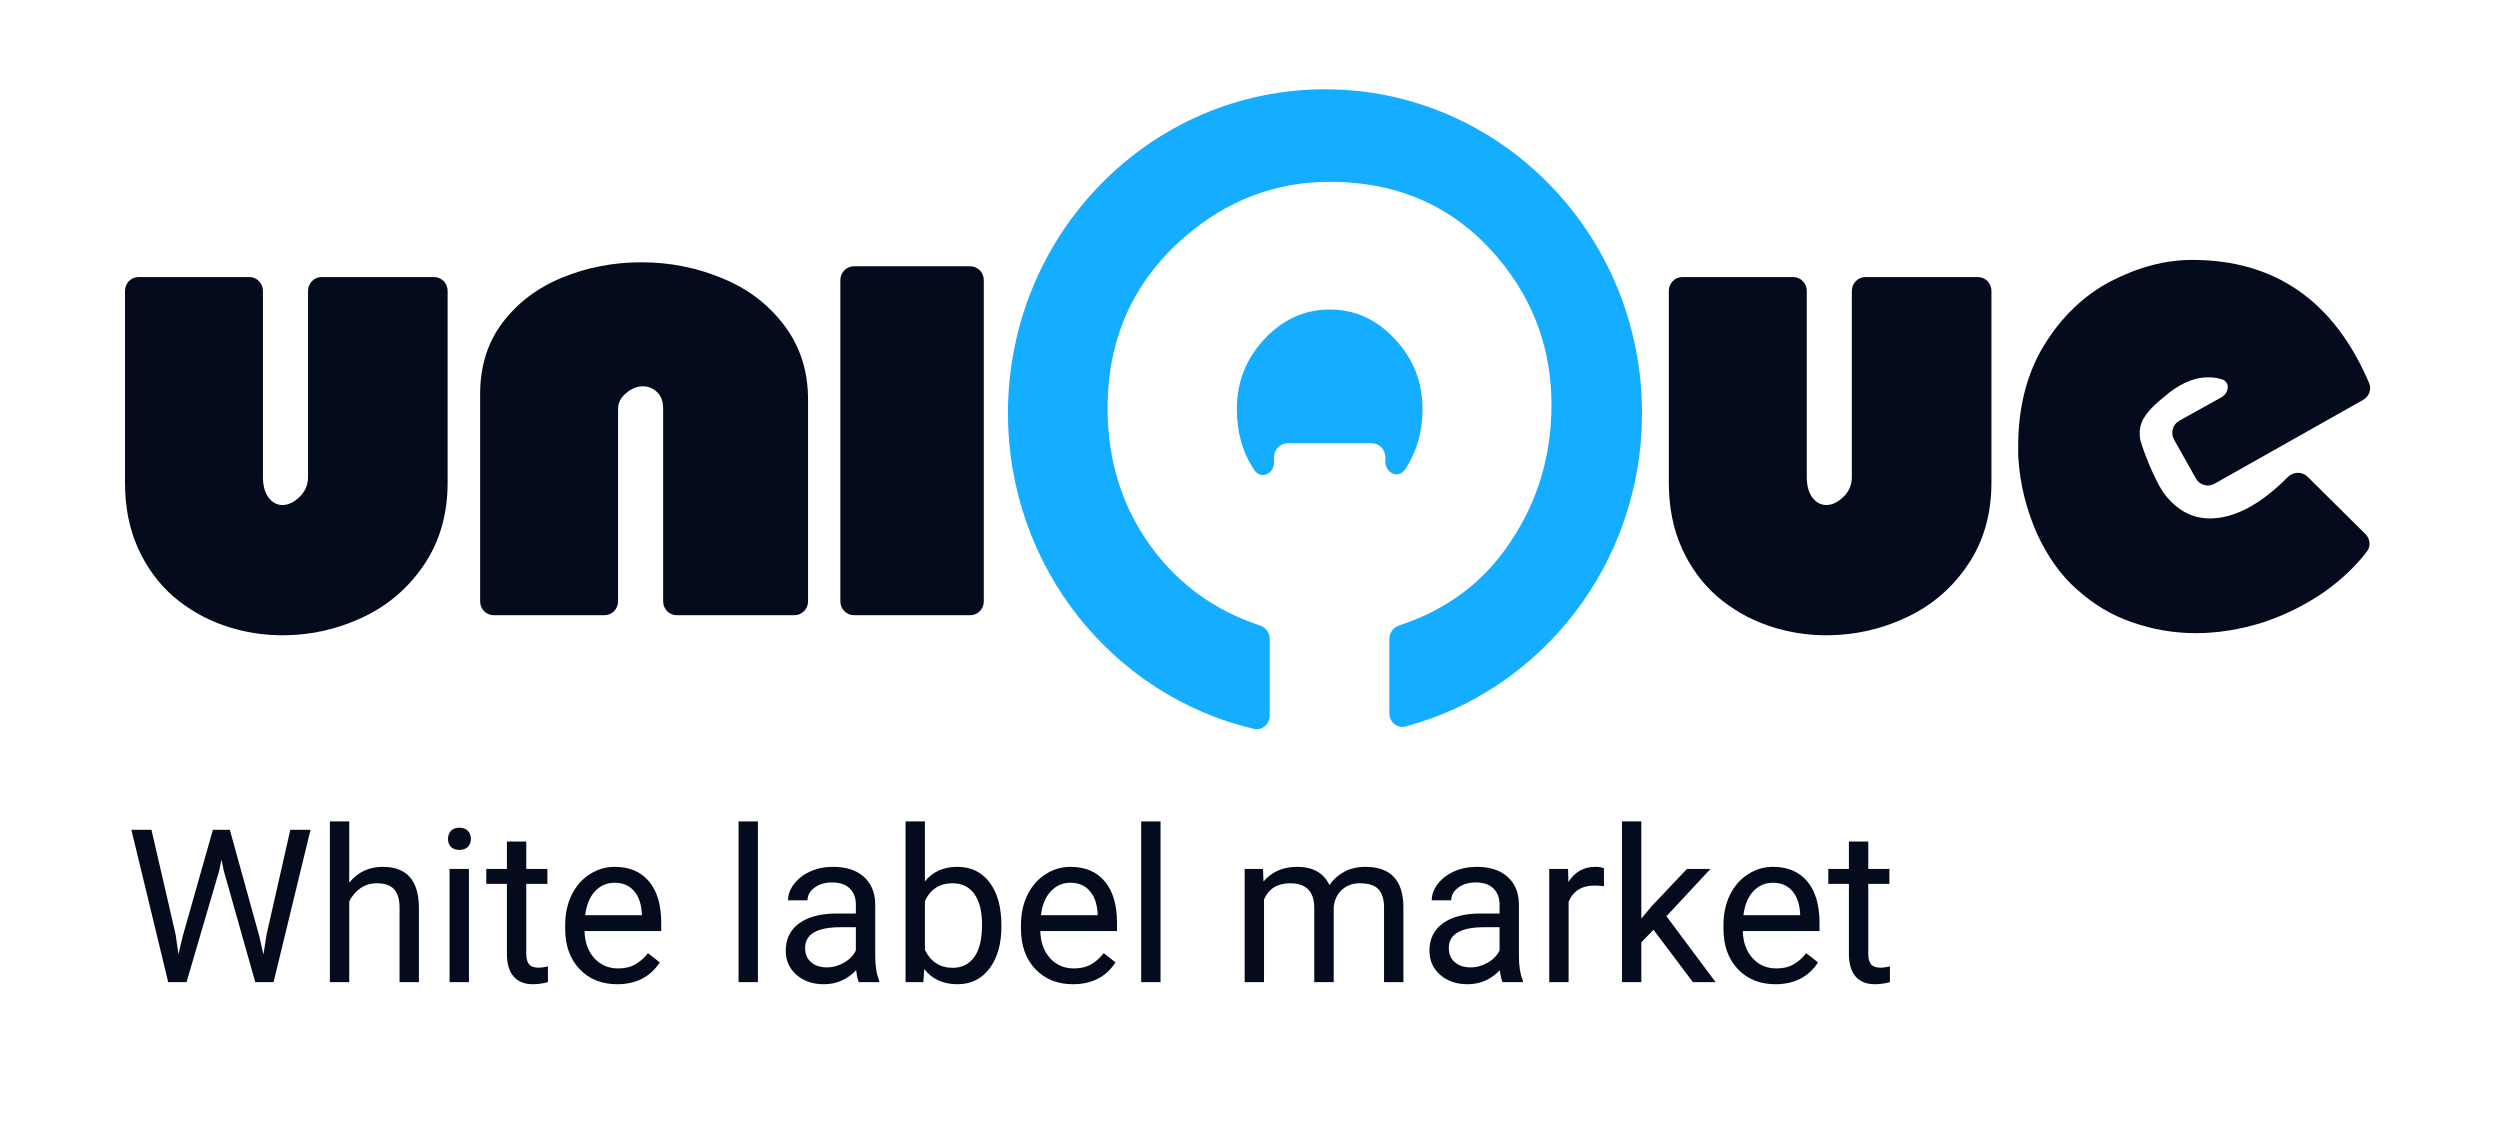
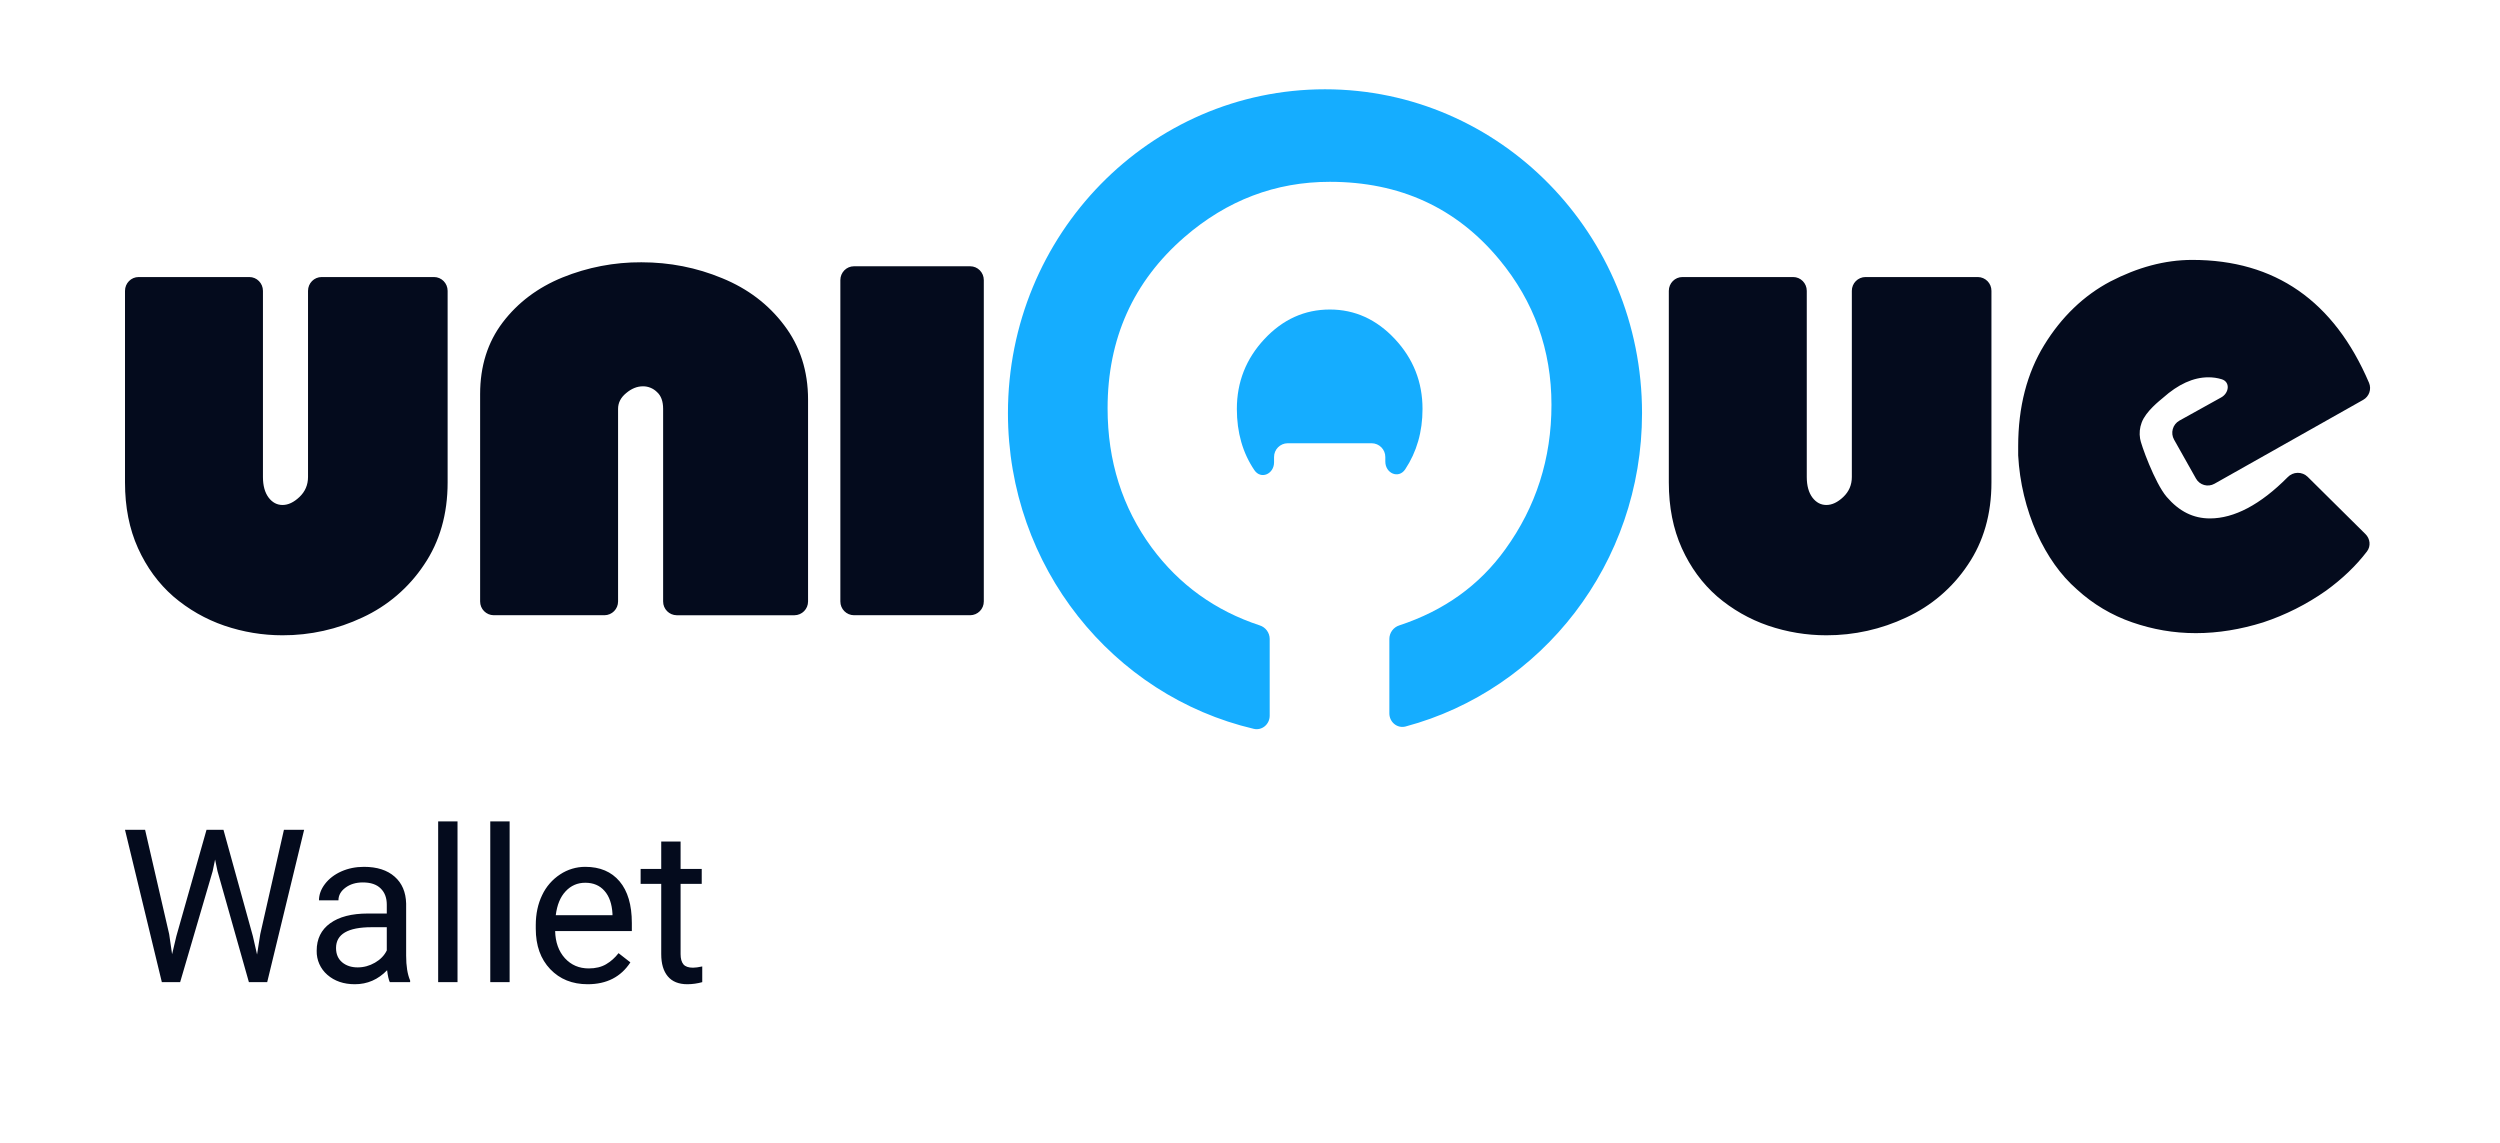
- <svg xmlns="http://www.w3.org/2000/svg" width="140" height="64" viewBox="0 0 140 64" fill="none">
-   <path d="M9.83 52.31L9.994 53.435L10.234 52.422L11.922 46.469H12.871L14.518 52.422L14.752 53.453L14.934 52.305L16.258 46.469H17.389L15.32 55H14.295L12.537 48.783L12.402 48.133L12.268 48.783L10.445 55H9.42L7.357 46.469H8.482L9.83 52.31Z" fill="#040B1D" />
-   <path d="M19.557 49.428C20.037 48.838 20.662 48.543 21.432 48.543C22.771 48.543 23.447 49.299 23.459 50.81V55H22.375V50.805C22.371 50.348 22.266 50.01 22.059 49.791C21.855 49.572 21.537 49.463 21.104 49.463C20.752 49.463 20.443 49.557 20.178 49.744C19.912 49.932 19.705 50.178 19.557 50.482V55H18.473V46H19.557V49.428Z" fill="#040B1D" />
-   <path d="M26.26 55H25.176V48.66H26.26V55ZM25.088 46.978C25.088 46.803 25.141 46.654 25.246 46.533C25.355 46.412 25.516 46.352 25.727 46.352C25.938 46.352 26.098 46.412 26.207 46.533C26.316 46.654 26.371 46.803 26.371 46.978C26.371 47.154 26.316 47.301 26.207 47.418C26.098 47.535 25.938 47.594 25.727 47.594C25.516 47.594 25.355 47.535 25.246 47.418C25.141 47.301 25.088 47.154 25.088 46.978Z" fill="#040B1D" />
-   <path d="M29.471 47.125V48.66H30.654V49.498H29.471V53.43C29.471 53.684 29.523 53.875 29.629 54.004C29.734 54.129 29.914 54.191 30.168 54.191C30.293 54.191 30.465 54.168 30.684 54.121V55C30.398 55.078 30.121 55.117 29.852 55.117C29.367 55.117 29.002 54.971 28.756 54.678C28.51 54.385 28.387 53.969 28.387 53.43V49.498H27.232V48.66H28.387V47.125H29.471Z" fill="#040B1D" />
-   <path d="M34.557 55.117C33.697 55.117 32.998 54.836 32.459 54.273C31.92 53.707 31.65 52.951 31.65 52.006V51.807C31.65 51.178 31.77 50.617 32.008 50.125C32.25 49.629 32.586 49.242 33.016 48.965C33.449 48.684 33.918 48.543 34.422 48.543C35.246 48.543 35.887 48.815 36.344 49.357C36.801 49.9 37.029 50.678 37.029 51.69V52.141H32.734C32.75 52.766 32.932 53.272 33.279 53.658C33.631 54.041 34.076 54.232 34.615 54.232C34.998 54.232 35.322 54.154 35.588 53.998C35.853 53.842 36.086 53.635 36.285 53.377L36.947 53.893C36.416 54.709 35.619 55.117 34.557 55.117ZM34.422 49.434C33.984 49.434 33.617 49.594 33.32 49.914C33.023 50.23 32.84 50.676 32.77 51.25H35.945V51.168C35.914 50.617 35.766 50.191 35.5 49.891C35.234 49.586 34.875 49.434 34.422 49.434Z" fill="#040B1D" />
-   <path d="M42.443 55H41.359V46H42.443V55Z" fill="#040B1D" />
-   <path d="M48.098 55C48.035 54.875 47.984 54.652 47.945 54.332C47.441 54.855 46.84 55.117 46.141 55.117C45.516 55.117 45.002 54.941 44.6 54.59C44.201 54.234 44.002 53.785 44.002 53.242C44.002 52.582 44.252 52.07 44.752 51.707C45.256 51.34 45.963 51.156 46.873 51.156H47.928V50.658C47.928 50.279 47.815 49.978 47.588 49.756C47.361 49.529 47.027 49.416 46.586 49.416C46.199 49.416 45.875 49.514 45.613 49.709C45.352 49.904 45.221 50.141 45.221 50.418H44.131C44.131 50.102 44.242 49.797 44.465 49.504C44.691 49.207 44.996 48.973 45.379 48.801C45.766 48.629 46.19 48.543 46.65 48.543C47.381 48.543 47.953 48.727 48.367 49.094C48.781 49.457 48.996 49.959 49.012 50.6V53.518C49.012 54.1 49.086 54.562 49.234 54.906V55H48.098ZM46.299 54.174C46.639 54.174 46.961 54.086 47.266 53.91C47.57 53.734 47.791 53.506 47.928 53.225V51.924H47.078C45.75 51.924 45.086 52.312 45.086 53.09C45.086 53.43 45.199 53.695 45.426 53.887C45.652 54.078 45.943 54.174 46.299 54.174Z" fill="#040B1D" />
-   <path d="M56.078 51.9C56.078 52.869 55.855 53.648 55.41 54.238C54.965 54.824 54.367 55.117 53.617 55.117C52.816 55.117 52.197 54.834 51.76 54.268L51.707 55H50.711V46H51.795V49.357C52.232 48.815 52.836 48.543 53.605 48.543C54.375 48.543 54.978 48.834 55.416 49.416C55.857 49.998 56.078 50.795 56.078 51.807V51.9ZM54.994 51.777C54.994 51.039 54.852 50.469 54.566 50.066C54.281 49.664 53.871 49.463 53.336 49.463C52.621 49.463 52.107 49.795 51.795 50.459V53.201C52.127 53.865 52.645 54.197 53.348 54.197C53.867 54.197 54.272 53.996 54.56 53.594C54.85 53.191 54.994 52.586 54.994 51.777Z" fill="#040B1D" />
-   <path d="M60.08 55.117C59.221 55.117 58.522 54.836 57.982 54.273C57.443 53.707 57.174 52.951 57.174 52.006V51.807C57.174 51.178 57.293 50.617 57.531 50.125C57.773 49.629 58.109 49.242 58.539 48.965C58.973 48.684 59.441 48.543 59.945 48.543C60.77 48.543 61.41 48.815 61.867 49.357C62.324 49.9 62.553 50.678 62.553 51.69V52.141H58.258C58.273 52.766 58.455 53.272 58.803 53.658C59.154 54.041 59.6 54.232 60.139 54.232C60.522 54.232 60.846 54.154 61.111 53.998C61.377 53.842 61.609 53.635 61.809 53.377L62.471 53.893C61.94 54.709 61.143 55.117 60.08 55.117ZM59.945 49.434C59.508 49.434 59.141 49.594 58.844 49.914C58.547 50.23 58.363 50.676 58.293 51.25H61.469V51.168C61.438 50.617 61.289 50.191 61.023 49.891C60.758 49.586 60.398 49.434 59.945 49.434Z" fill="#040B1D" />
-   <path d="M64.99 55H63.906V46H64.99V55Z" fill="#040B1D" />
-   <path d="M70.727 48.66L70.756 49.363C71.221 48.816 71.848 48.543 72.637 48.543C73.523 48.543 74.127 48.883 74.447 49.562C74.658 49.258 74.932 49.012 75.268 48.824C75.607 48.637 76.008 48.543 76.469 48.543C77.859 48.543 78.566 49.279 78.59 50.752V55H77.506V50.816C77.506 50.363 77.402 50.025 77.195 49.803C76.988 49.576 76.641 49.463 76.152 49.463C75.75 49.463 75.416 49.584 75.15 49.826C74.885 50.065 74.731 50.387 74.688 50.793V55H73.598V50.846C73.598 49.924 73.147 49.463 72.244 49.463C71.533 49.463 71.047 49.766 70.785 50.371V55H69.701V48.66H70.727Z" fill="#040B1D" />
-   <path d="M84.144 55C84.082 54.875 84.031 54.652 83.992 54.332C83.488 54.855 82.887 55.117 82.188 55.117C81.562 55.117 81.049 54.941 80.647 54.59C80.248 54.234 80.049 53.785 80.049 53.242C80.049 52.582 80.299 52.07 80.799 51.707C81.303 51.34 82.01 51.156 82.92 51.156H83.975V50.658C83.975 50.279 83.861 49.978 83.635 49.756C83.408 49.529 83.074 49.416 82.633 49.416C82.246 49.416 81.922 49.514 81.66 49.709C81.398 49.904 81.268 50.141 81.268 50.418H80.178C80.178 50.102 80.289 49.797 80.512 49.504C80.738 49.207 81.043 48.973 81.426 48.801C81.812 48.629 82.236 48.543 82.697 48.543C83.428 48.543 84 48.727 84.414 49.094C84.828 49.457 85.043 49.959 85.059 50.6V53.518C85.059 54.1 85.133 54.562 85.281 54.906V55H84.144ZM82.346 54.174C82.686 54.174 83.008 54.086 83.312 53.91C83.617 53.734 83.838 53.506 83.975 53.225V51.924H83.125C81.797 51.924 81.133 52.312 81.133 53.09C81.133 53.43 81.246 53.695 81.473 53.887C81.699 54.078 81.99 54.174 82.346 54.174Z" fill="#040B1D" />
-   <path d="M89.822 49.633C89.658 49.605 89.481 49.592 89.289 49.592C88.578 49.592 88.096 49.895 87.842 50.5V55H86.758V48.66H87.812L87.83 49.393C88.186 48.826 88.689 48.543 89.342 48.543C89.553 48.543 89.713 48.57 89.822 48.625V49.633Z" fill="#040B1D" />
-   <path d="M92.594 52.065L91.914 52.773V55H90.83V46H91.914V51.443L92.494 50.746L94.469 48.66H95.787L93.32 51.309L96.074 55H94.803L92.594 52.065Z" fill="#040B1D" />
-   <path d="M99.42 55.117C98.561 55.117 97.861 54.836 97.322 54.273C96.783 53.707 96.514 52.951 96.514 52.006V51.807C96.514 51.178 96.633 50.617 96.871 50.125C97.113 49.629 97.449 49.242 97.879 48.965C98.312 48.684 98.781 48.543 99.285 48.543C100.109 48.543 100.75 48.815 101.207 49.357C101.664 49.9 101.893 50.678 101.893 51.69V52.141H97.598C97.613 52.766 97.795 53.272 98.143 53.658C98.494 54.041 98.939 54.232 99.478 54.232C99.861 54.232 100.186 54.154 100.451 53.998C100.717 53.842 100.949 53.635 101.148 53.377L101.811 53.893C101.279 54.709 100.482 55.117 99.42 55.117ZM99.285 49.434C98.848 49.434 98.481 49.594 98.184 49.914C97.887 50.23 97.703 50.676 97.633 51.25H100.809V51.168C100.777 50.617 100.629 50.191 100.363 49.891C100.098 49.586 99.738 49.434 99.285 49.434Z" fill="#040B1D" />
-   <path d="M104.623 47.125V48.66H105.807V49.498H104.623V53.43C104.623 53.684 104.676 53.875 104.781 54.004C104.887 54.129 105.066 54.191 105.32 54.191C105.445 54.191 105.617 54.168 105.836 54.121V55C105.551 55.078 105.273 55.117 105.004 55.117C104.52 55.117 104.154 54.971 103.908 54.678C103.662 54.385 103.539 53.969 103.539 53.43V49.498H102.385V48.66H103.539V47.125H104.623Z" fill="#040B1D" />
-   <path fill-rule="evenodd" clip-rule="evenodd" d="M77.804 39.949C77.804 40.44 78.249 40.808 78.718 40.682C86.335 38.641 91.954 31.56 91.954 23.137C91.954 13.12 84.006 5 74.2 5C64.394 5 56.446 13.12 56.446 23.137C56.446 31.753 62.326 38.966 70.211 40.815C70.674 40.924 71.104 40.558 71.104 40.077V35.78C71.104 35.432 70.875 35.13 70.549 35.023C68.052 34.201 66.033 32.745 64.49 30.657C62.847 28.415 62.026 25.818 62.026 22.865C62.026 18.964 63.46 15.768 66.33 13.277C68.714 11.214 71.428 10.182 74.471 10.182C78.394 10.182 81.559 11.635 83.966 14.54C85.91 16.888 86.882 19.598 86.882 22.67C86.882 25.682 86.02 28.38 84.296 30.763C82.85 32.776 80.87 34.196 78.357 35.023C78.032 35.13 77.804 35.432 77.804 35.779V39.949ZM77.578 25.596C77.578 25.169 77.236 24.822 76.814 24.822H72.11C71.689 24.822 71.347 25.169 71.347 25.596V25.89C71.347 26.546 70.612 26.871 70.246 26.33C69.591 25.363 69.264 24.22 69.264 22.901C69.264 21.395 69.779 20.09 70.809 18.987C71.838 17.884 73.059 17.333 74.471 17.333C75.871 17.333 77.086 17.884 78.116 18.987C79.146 20.09 79.661 21.395 79.661 22.901C79.661 24.18 79.338 25.307 78.69 26.282C78.325 26.833 77.578 26.511 77.578 25.847V25.596Z" fill="#15ADFF" />
-   <path d="M7 16.288C7 15.861 7.342 15.514 7.764 15.514H13.962C14.383 15.514 14.725 15.861 14.725 16.288V26.711C14.725 27.199 14.831 27.584 15.043 27.867C15.255 28.143 15.515 28.281 15.823 28.281C16.138 28.281 16.452 28.132 16.767 27.835C17.088 27.531 17.249 27.157 17.249 26.711V16.288C17.249 15.861 17.591 15.514 18.013 15.514H24.303C24.725 15.514 25.067 15.861 25.067 16.288V27.019C25.067 28.793 24.625 30.331 23.743 31.631C22.868 32.932 21.719 33.915 20.296 34.579C18.88 35.244 17.389 35.576 15.823 35.576C14.708 35.576 13.621 35.396 12.56 35.035C11.5 34.667 10.55 34.123 9.708 33.402C8.874 32.674 8.214 31.773 7.728 30.698C7.243 29.624 7 28.397 7 27.019V16.288Z" fill="#040B1D" />
-   <path d="M27.65 34.453C27.228 34.453 26.887 34.106 26.887 33.679V22.068C26.887 20.506 27.307 19.17 28.148 18.06C28.997 16.943 30.115 16.102 31.503 15.536C32.892 14.971 34.362 14.688 35.915 14.688C37.501 14.688 39.01 14.985 40.439 15.579C41.875 16.165 43.035 17.046 43.917 18.219C44.806 19.392 45.251 20.778 45.251 22.376V33.679C45.251 34.106 44.909 34.453 44.487 34.453H37.899C37.477 34.453 37.136 34.106 37.136 33.679V22.895C37.136 22.471 37.019 22.156 36.787 21.951C36.561 21.739 36.301 21.633 36.007 21.633C35.679 21.633 35.364 21.761 35.063 22.015C34.762 22.262 34.612 22.556 34.612 22.895V33.679C34.612 34.106 34.27 34.453 33.848 34.453H27.65Z" fill="#040B1D" />
-   <path d="M47.824 34.453C47.402 34.453 47.06 34.106 47.06 33.679V15.685C47.06 15.257 47.402 14.911 47.824 14.911H54.33C54.751 14.911 55.093 15.257 55.093 15.685V33.679C55.093 34.106 54.751 34.453 54.33 34.453H47.824Z" fill="#040B1D" />
-   <path d="M93.454 16.288C93.454 15.861 93.796 15.514 94.218 15.514H100.416C100.837 15.514 101.179 15.861 101.179 16.288V26.711C101.179 27.199 101.285 27.584 101.497 27.867C101.709 28.143 101.969 28.281 102.277 28.281C102.592 28.281 102.906 28.132 103.221 27.835C103.542 27.531 103.703 27.157 103.703 26.711V16.288C103.703 15.861 104.045 15.514 104.467 15.514H110.757C111.179 15.514 111.521 15.861 111.521 16.288V27.019C111.521 28.793 111.079 30.331 110.197 31.631C109.322 32.932 108.173 33.915 106.75 34.579C105.334 35.244 103.843 35.576 102.277 35.576C101.162 35.576 100.075 35.396 99.014 35.035C97.954 34.667 97.004 34.123 96.162 33.402C95.328 32.674 94.668 31.773 94.182 30.698C93.697 29.624 93.454 28.397 93.454 27.019V16.288Z" fill="#040B1D" />
-   <path d="M132.666 21.439C132.818 21.794 132.671 22.205 132.337 22.393L124.008 27.091C123.643 27.298 123.181 27.167 122.974 26.798L121.748 24.619C121.537 24.243 121.671 23.765 122.045 23.557L124.39 22.255C124.833 22.008 124.904 21.391 124.42 21.239C124.188 21.166 123.936 21.13 123.669 21.13C122.823 21.13 121.977 21.522 121.13 22.276C120.955 22.427 120.167 23.03 119.934 23.663C119.788 24.026 119.817 24.357 119.846 24.568C119.875 24.84 120.663 27.042 121.335 27.826C122.035 28.64 122.823 29.032 123.757 29.032C125.113 29.032 126.585 28.262 128.112 26.72C128.419 26.41 128.917 26.392 129.227 26.699L132.468 29.912C132.73 30.171 132.776 30.586 132.551 30.88C131.931 31.694 131.157 32.425 130.264 33.074C129.155 33.858 127.988 34.431 126.733 34.853C125.478 35.245 124.224 35.457 122.969 35.457C121.714 35.457 120.547 35.245 119.409 34.853C118.27 34.461 117.249 33.858 116.315 33.014C115.381 32.199 114.652 31.143 114.068 29.877C113.514 28.61 113.105 27.162 113.018 25.503C113.018 25.413 113.018 25.383 113.018 25.232C113.018 25.081 113.018 24.991 113.018 24.991C113.018 22.789 113.514 20.889 114.477 19.32C115.44 17.752 116.695 16.546 118.183 15.761C119.7 14.977 121.218 14.555 122.764 14.555C127.402 14.555 130.703 16.85 132.666 21.439Z" fill="#040B1D" />
+ <svg xmlns="http://www.w3.org/2000/svg" width="140" height="64" fill="none">
+   <path d="m9.473 52.31.164 1.125.24-1.013 1.688-5.953h.949l1.646 5.953.235 1.031.181-1.148 1.324-5.836h1.131L14.963 55h-1.025l-1.758-6.217-.135-.65-.135.65L10.088 55H9.063L7 46.469h1.125l1.348 5.841ZM21.83 55c-.062-.125-.113-.348-.152-.668-.504.523-1.106.785-1.805.785-.625 0-1.139-.176-1.541-.527a1.728 1.728 0 0 1-.598-1.348c0-.66.25-1.172.75-1.535.504-.367 1.211-.55 2.121-.55h1.055v-.499c0-.379-.113-.68-.34-.902-.226-.227-.56-.34-1.002-.34-.386 0-.71.098-.972.293-.262.195-.393.432-.393.709h-1.09c0-.316.112-.621.334-.914.227-.297.532-.531.914-.703.387-.172.81-.258 1.272-.258.73 0 1.303.184 1.717.55.414.364.628.866.644 1.507v2.918c0 .582.074 1.044.223 1.388V55H21.83Zm-1.799-.826c.34 0 .662-.088.967-.264.305-.176.525-.404.662-.685v-1.301h-.85c-1.328 0-1.992.389-1.992 1.166 0 .34.114.605.34.797.227.191.518.287.873.287ZM25.621 55h-1.084v-9h1.084v9ZM28.54 55h-1.085v-9h1.084v9ZM32.91 55.117c-.86 0-1.558-.281-2.097-.844-.54-.566-.81-1.322-.81-2.267v-.2c0-.628.12-1.189.358-1.681a2.816 2.816 0 0 1 1.008-1.16 2.536 2.536 0 0 1 1.406-.422c.825 0 1.465.272 1.922.814.457.543.686 1.32.686 2.333v.45h-4.295c.015.626.197 1.132.545 1.518.351.383.797.574 1.336.574.383 0 .707-.078.972-.234.266-.156.498-.363.698-.621l.662.516c-.532.816-1.328 1.224-2.39 1.224Zm-.135-5.683c-.437 0-.804.16-1.101.48-.297.316-.48.762-.551 1.336h3.176v-.082c-.031-.55-.18-.977-.446-1.277-.265-.305-.625-.457-1.078-.457ZM38.113 47.125v1.535h1.184v.838h-1.184v3.932c0 .254.053.445.159.574.105.125.285.187.538.187.125 0 .297-.023.516-.07V55a3.144 3.144 0 0 1-.832.117c-.484 0-.85-.146-1.096-.44-.246-.292-.369-.708-.369-1.247v-3.932h-1.154v-.838h1.154v-1.535h1.084Z" fill="#040B1D" />
+   <path fill-rule="evenodd" clip-rule="evenodd" d="M77.804 39.95c0 .49.445.858.913.732 7.618-2.04 13.237-9.122 13.237-17.545C91.954 13.12 84.005 5 74.2 5c-9.806 0-17.755 8.12-17.755 18.137 0 8.616 5.881 15.829 13.766 17.678.463.109.892-.257.892-.738V35.78a.801.801 0 0 0-.554-.757c-2.497-.822-4.517-2.278-6.059-4.366-1.643-2.242-2.465-4.839-2.465-7.792 0-3.901 1.435-7.097 4.305-9.588 2.384-2.063 5.097-3.095 8.14-3.095 3.924 0 7.089 1.453 9.496 4.358 1.944 2.348 2.916 5.058 2.916 8.13 0 3.012-.862 5.71-2.587 8.093-1.446 2.013-3.425 3.433-5.938 4.26a.8.8 0 0 0-.553.756v4.17Zm-.226-14.354a.769.769 0 0 0-.764-.774H72.11a.769.769 0 0 0-.763.774v.294c0 .656-.735.981-1.101.44-.655-.967-.982-2.11-.982-3.43 0-1.505.514-2.81 1.544-3.913 1.03-1.102 2.251-1.654 3.663-1.654 1.4 0 2.615.552 3.645 1.654 1.03 1.103 1.545 2.408 1.545 3.914 0 1.279-.324 2.406-.97 3.381-.366.55-1.113.229-1.113-.435v-.25Z" fill="#15ADFF" />
+   <path d="M7 16.288c0-.428.342-.774.764-.774h6.198c.421 0 .763.346.763.774V26.71c0 .488.106.873.318 1.156.212.276.472.413.78.413.315 0 .63-.148.944-.445.321-.304.482-.679.482-1.124V16.288c0-.428.342-.774.764-.774h6.29c.422 0 .764.346.764.774v10.73c0 1.775-.442 3.313-1.324 4.613a8.33 8.33 0 0 1-3.447 2.948 10.404 10.404 0 0 1-4.473.997c-1.115 0-2.202-.18-3.263-.541a8.744 8.744 0 0 1-2.852-1.633c-.834-.728-1.494-1.63-1.98-2.704-.485-1.075-.728-2.3-.728-3.68v-10.73ZM27.65 34.453a.769.769 0 0 1-.763-.774V22.068c0-1.562.42-2.898 1.261-4.008.849-1.117 1.967-1.958 3.355-2.524a11.582 11.582 0 0 1 4.412-.848c1.586 0 3.095.297 4.524.89 1.436.587 2.596 1.467 3.478 2.64.889 1.174 1.334 2.56 1.334 4.157V33.68a.769.769 0 0 1-.764.774h-6.588a.769.769 0 0 1-.764-.774V22.895c0-.424-.116-.739-.348-.944a1.105 1.105 0 0 0-.78-.318c-.328 0-.643.127-.944.382-.3.247-.451.54-.451.88v10.784a.769.769 0 0 1-.764.774H27.65ZM47.824 34.453a.769.769 0 0 1-.764-.774V15.685c0-.428.342-.774.764-.774h6.506c.421 0 .763.346.763.774v17.994a.769.769 0 0 1-.763.774h-6.506ZM93.454 16.288c0-.428.342-.774.764-.774h6.198c.421 0 .763.346.763.774V26.71c0 .488.106.873.318 1.156.212.276.472.413.78.413.315 0 .629-.148.944-.445.321-.304.482-.679.482-1.124V16.288a.77.77 0 0 1 .764-.774h6.29a.77.77 0 0 1 .764.774v10.73c0 1.775-.442 3.313-1.324 4.613a8.324 8.324 0 0 1-3.447 2.948 10.405 10.405 0 0 1-4.473.997c-1.115 0-2.202-.18-3.263-.541a8.745 8.745 0 0 1-2.852-1.633c-.834-.728-1.494-1.63-1.98-2.704-.485-1.075-.728-2.3-.728-3.68v-10.73ZM132.666 21.439a.757.757 0 0 1-.329.954l-8.329 4.698a.757.757 0 0 1-1.034-.293l-1.226-2.179a.78.78 0 0 1 .297-1.063l2.345-1.302c.443-.246.514-.863.03-1.015a2.497 2.497 0 0 0-.751-.11c-.846 0-1.692.393-2.539 1.147-.175.15-.963.754-1.196 1.387a1.724 1.724 0 0 0-.088.905c.029.272.817 2.473 1.489 3.258.7.814 1.488 1.206 2.422 1.206 1.356 0 2.828-.77 4.355-2.312a.787.787 0 0 1 1.115-.02l3.241 3.211c.262.26.308.674.083.969-.62.814-1.394 1.545-2.287 2.194a13.47 13.47 0 0 1-3.531 1.78c-1.255.391-2.509.602-3.764.602s-2.422-.21-3.56-.603a8.841 8.841 0 0 1-3.094-1.84c-.934-.814-1.663-1.87-2.247-3.136a12.435 12.435 0 0 1-1.05-4.374v-.512c0-2.202.496-4.102 1.459-5.67.963-1.57 2.218-2.776 3.706-3.56 1.517-.784 3.035-1.206 4.581-1.206 4.638 0 7.939 2.294 9.902 6.884Z" fill="#040B1D" />
</svg>
